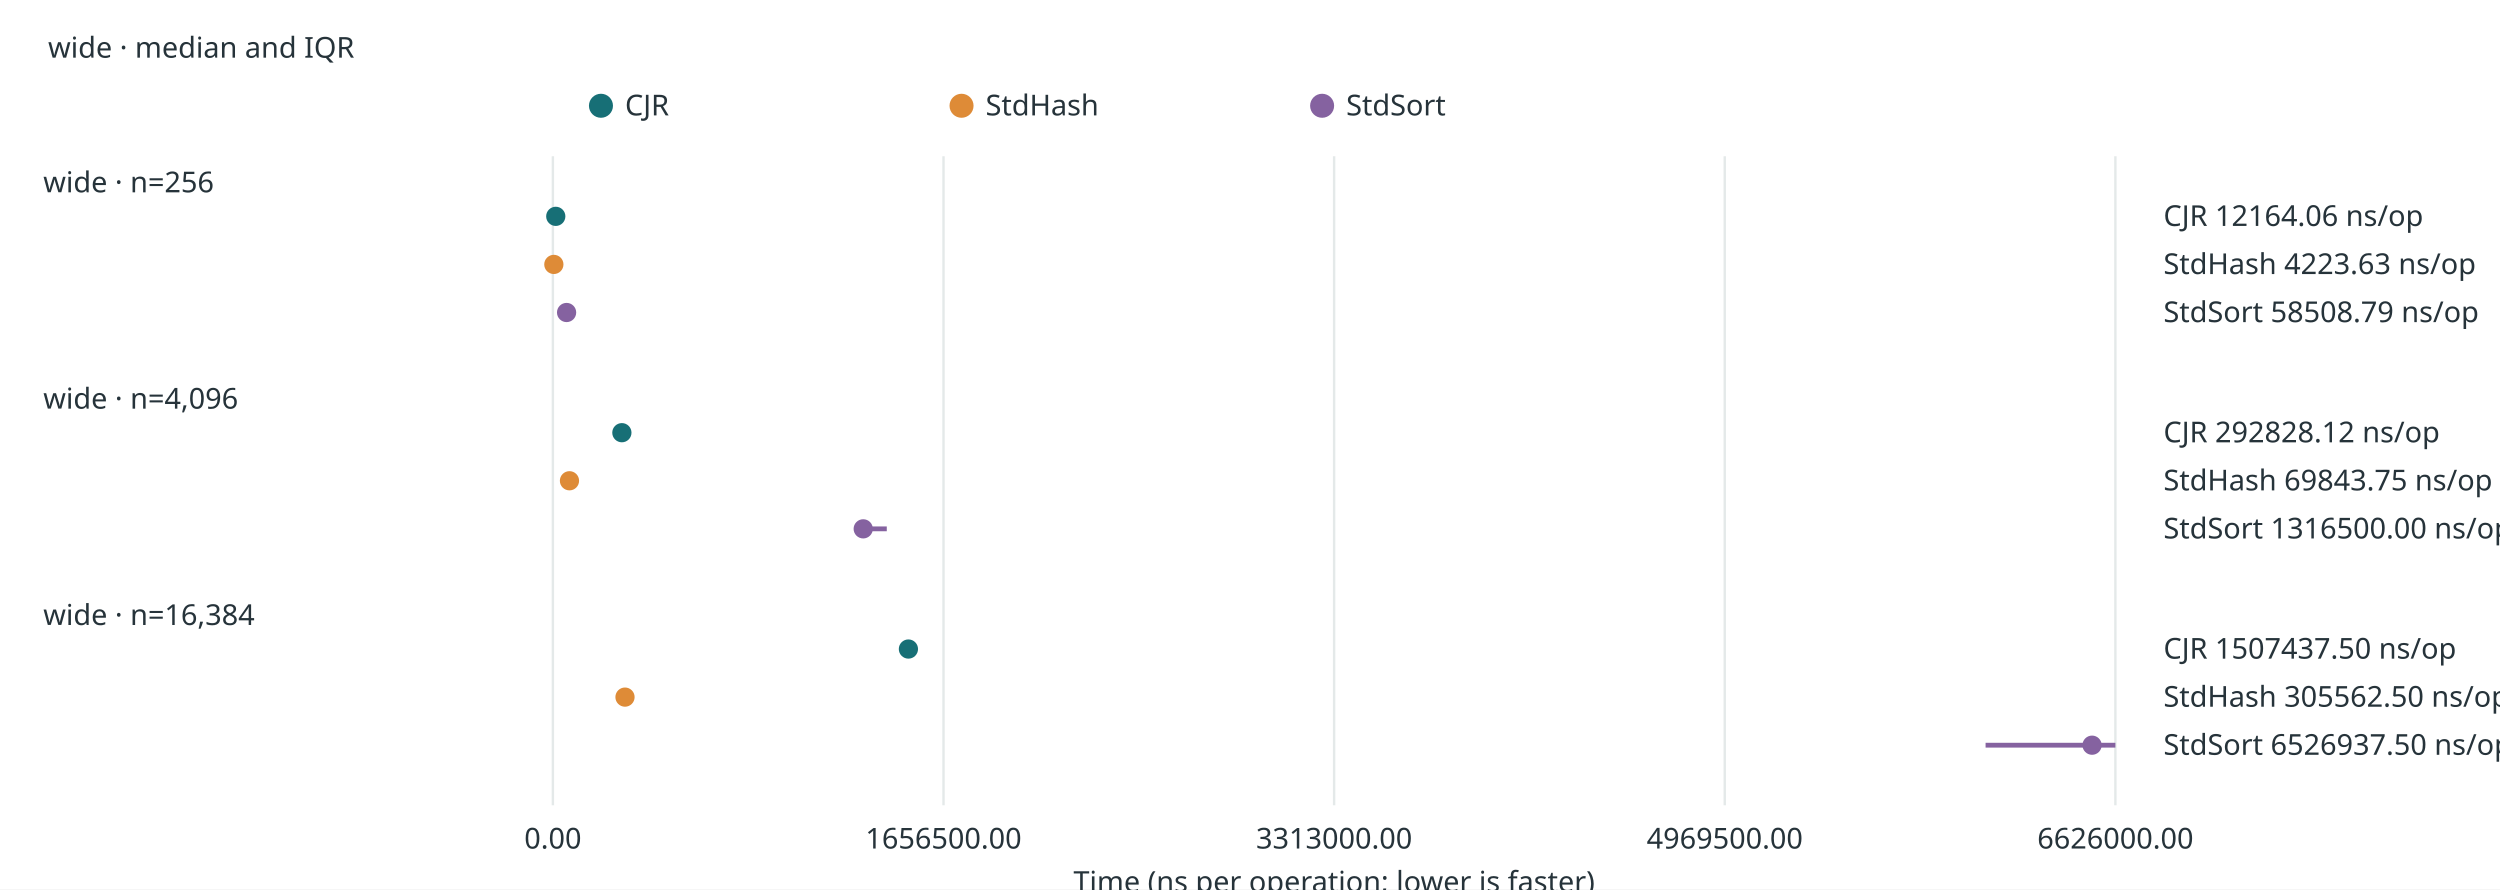
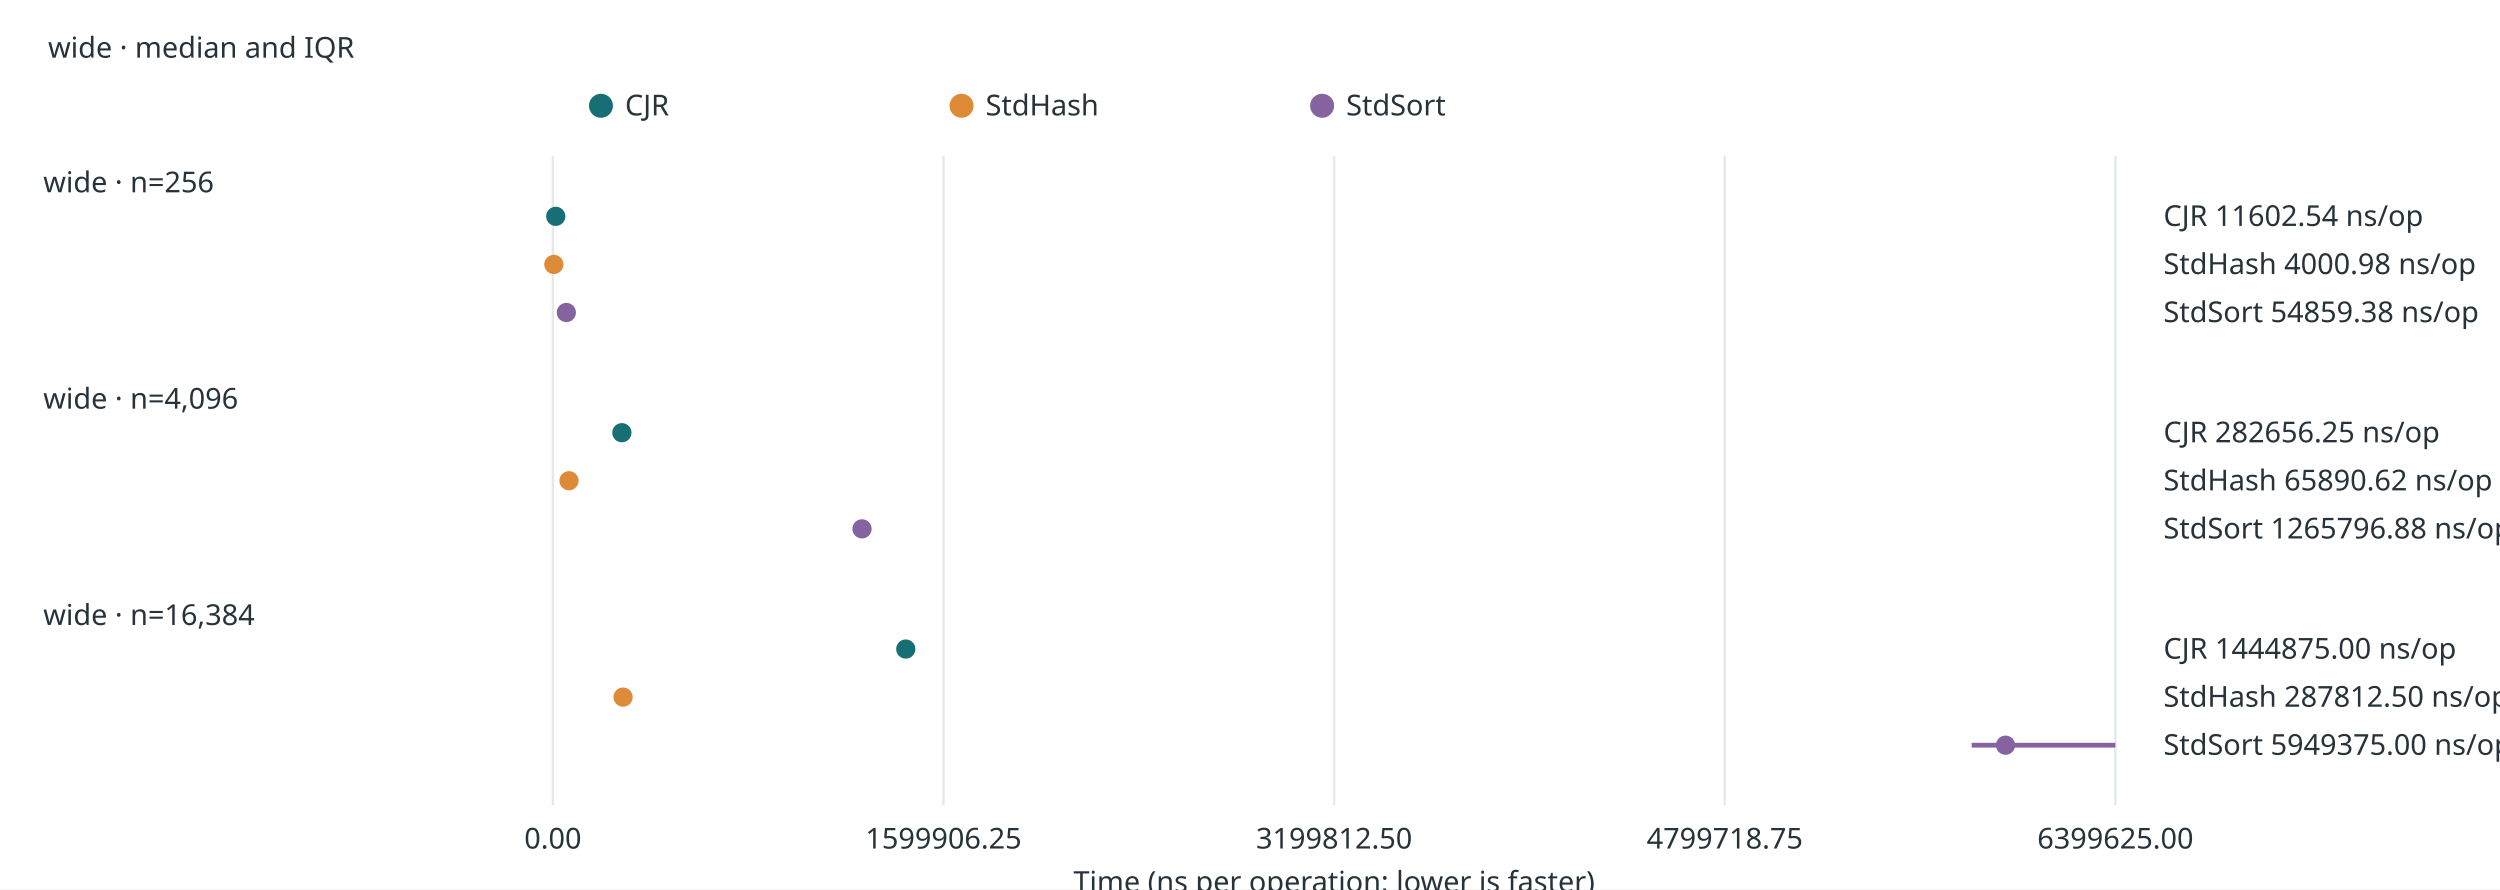
<svg xmlns="http://www.w3.org/2000/svg" viewBox="0 0 1040 370" role="img">
  <style>text{font:12px system-ui;fill:#26333a}.axis{stroke:#9aa7aa}.grid{stroke:#e4e9e9}</style>
  <rect width="100%" height="100%" fill="white" />
  <text x="20" y="24" font-size="17">wide · median and IQR</text>
  <circle cx="250" cy="44" r="5" fill="#176f76" />
  <text x="260" y="48">CJR</text>
  <circle cx="400" cy="44" r="5" fill="#de8b37" />
  <text x="410" y="48">StdHash</text>
  <circle cx="550" cy="44" r="5" fill="#8562a0" />
  <text x="560" y="48">StdSort</text>
  <path d="M 230.0 65 V 335" class="grid" />
  <text x="230.0" y="353" text-anchor="middle">0.00</text>
  <path d="M 392.5 65 V 335" class="grid" />
-   <text x="392.5" y="353" text-anchor="middle">1656500.00</text>
+   <text x="392.5" y="353" text-anchor="middle">1599906.25</text>
  <path d="M 555.0 65 V 335" class="grid" />
-   <text x="555.0" y="353" text-anchor="middle">3313000.00</text>
+   <text x="555.0" y="353" text-anchor="middle">3199812.50</text>
  <path d="M 717.5 65 V 335" class="grid" />
-   <text x="717.5" y="353" text-anchor="middle">4969500.00</text>
+   <text x="717.5" y="353" text-anchor="middle">4799718.75</text>
  <path d="M 880.0 65 V 335" class="grid" />
-   <text x="880.0" y="353" text-anchor="middle">6626000.00</text>
+   <text x="880.0" y="353" text-anchor="middle">6399625.00</text>
  <text x="555" y="371" text-anchor="middle">Time (ns per operation; lower is faster)</text>
  <text x="18" y="80">wide · n=256</text>
  <g>
    <path d="M 231.2 90 H 231.2" stroke="#176f76" stroke-width="2" />
    <circle cx="231.2" cy="90" r="4" fill="#176f76" />
-     <text x="900" y="94">CJR 12164.06 ns/op</text>
+     <text x="900" y="94">CJR 11602.54 ns/op</text>
  </g>
  <g>
    <path d="M 230.4 110 H 230.4" stroke="#de8b37" stroke-width="2" />
    <circle cx="230.4" cy="110" r="4" fill="#de8b37" />
-     <text x="900" y="114">StdHash 4223.63 ns/op</text>
+     <text x="900" y="114">StdHash 4000.98 ns/op</text>
  </g>
  <g>
-     <path d="M 235.6 130 H 235.9" stroke="#8562a0" stroke-width="2" />
-     <circle cx="235.7" cy="130" r="4" fill="#8562a0" />
-     <text x="900" y="134">StdSort 58508.79 ns/op</text>
+     <path d="M 235.5 130 H 235.7" stroke="#8562a0" stroke-width="2" />
+     <circle cx="235.6" cy="130" r="4" fill="#8562a0" />
+     <text x="900" y="134">StdSort 54859.38 ns/op</text>
  </g>
  <text x="18" y="170">wide · n=4,096</text>
  <g>
-     <path d="M 258.6 180 H 259.7" stroke="#176f76" stroke-width="2" />
+     <path d="M 258.7 180 H 258.9" stroke="#176f76" stroke-width="2" />
    <circle cx="258.7" cy="180" r="4" fill="#176f76" />
-     <text x="900" y="184">CJR 292828.12 ns/op</text>
+     <text x="900" y="184">CJR 282656.25 ns/op</text>
  </g>
  <g>
-     <path d="M 236.7 200 H 237.3" stroke="#de8b37" stroke-width="2" />
-     <circle cx="236.9" cy="200" r="4" fill="#de8b37" />
-     <text x="900" y="204">StdHash 69843.75 ns/op</text>
+     <path d="M 236.7 200 H 236.7" stroke="#de8b37" stroke-width="2" />
+     <circle cx="236.7" cy="200" r="4" fill="#de8b37" />
+     <text x="900" y="204">StdHash 65890.62 ns/op</text>
  </g>
  <g>
-     <path d="M 357.9 220 H 368.9" stroke="#8562a0" stroke-width="2" />
-     <circle cx="359.1" cy="220" r="4" fill="#8562a0" />
-     <text x="900" y="224">StdSort 1316500.00 ns/op</text>
+     <path d="M 357.3 220 H 360.0" stroke="#8562a0" stroke-width="2" />
+     <circle cx="358.6" cy="220" r="4" fill="#8562a0" />
+     <text x="900" y="224">StdSort 1265796.88 ns/op</text>
  </g>
  <text x="18" y="260">wide · n=16,384</text>
  <g>
-     <path d="M 374.9 270 H 378.9" stroke="#176f76" stroke-width="2" />
-     <circle cx="377.9" cy="270" r="4" fill="#176f76" />
-     <text x="900" y="274">CJR 1507437.50 ns/op</text>
+     <path d="M 375.5 270 H 380.3" stroke="#176f76" stroke-width="2" />
+     <circle cx="376.8" cy="270" r="4" fill="#176f76" />
+     <text x="900" y="274">CJR 1444875.00 ns/op</text>
  </g>
  <g>
-     <path d="M 259.3 290 H 261.6" stroke="#de8b37" stroke-width="2" />
-     <circle cx="260.0" cy="290" r="4" fill="#de8b37" />
-     <text x="900" y="294">StdHash 305562.50 ns/op</text>
+     <path d="M 258.8 290 H 259.7" stroke="#de8b37" stroke-width="2" />
+     <circle cx="259.2" cy="290" r="4" fill="#de8b37" />
+     <text x="900" y="294">StdHash 287812.50 ns/op</text>
  </g>
  <g>
-     <path d="M 826.0 310 H 880.0" stroke="#8562a0" stroke-width="2" />
-     <circle cx="870.3" cy="310" r="4" fill="#8562a0" />
-     <text x="900" y="314">StdSort 6526937.50 ns/op</text>
+     <path d="M 820.2 310 H 880.0" stroke="#8562a0" stroke-width="2" />
+     <circle cx="834.3" cy="310" r="4" fill="#8562a0" />
+     <text x="900" y="314">StdSort 5949375.00 ns/op</text>
  </g>
</svg>
